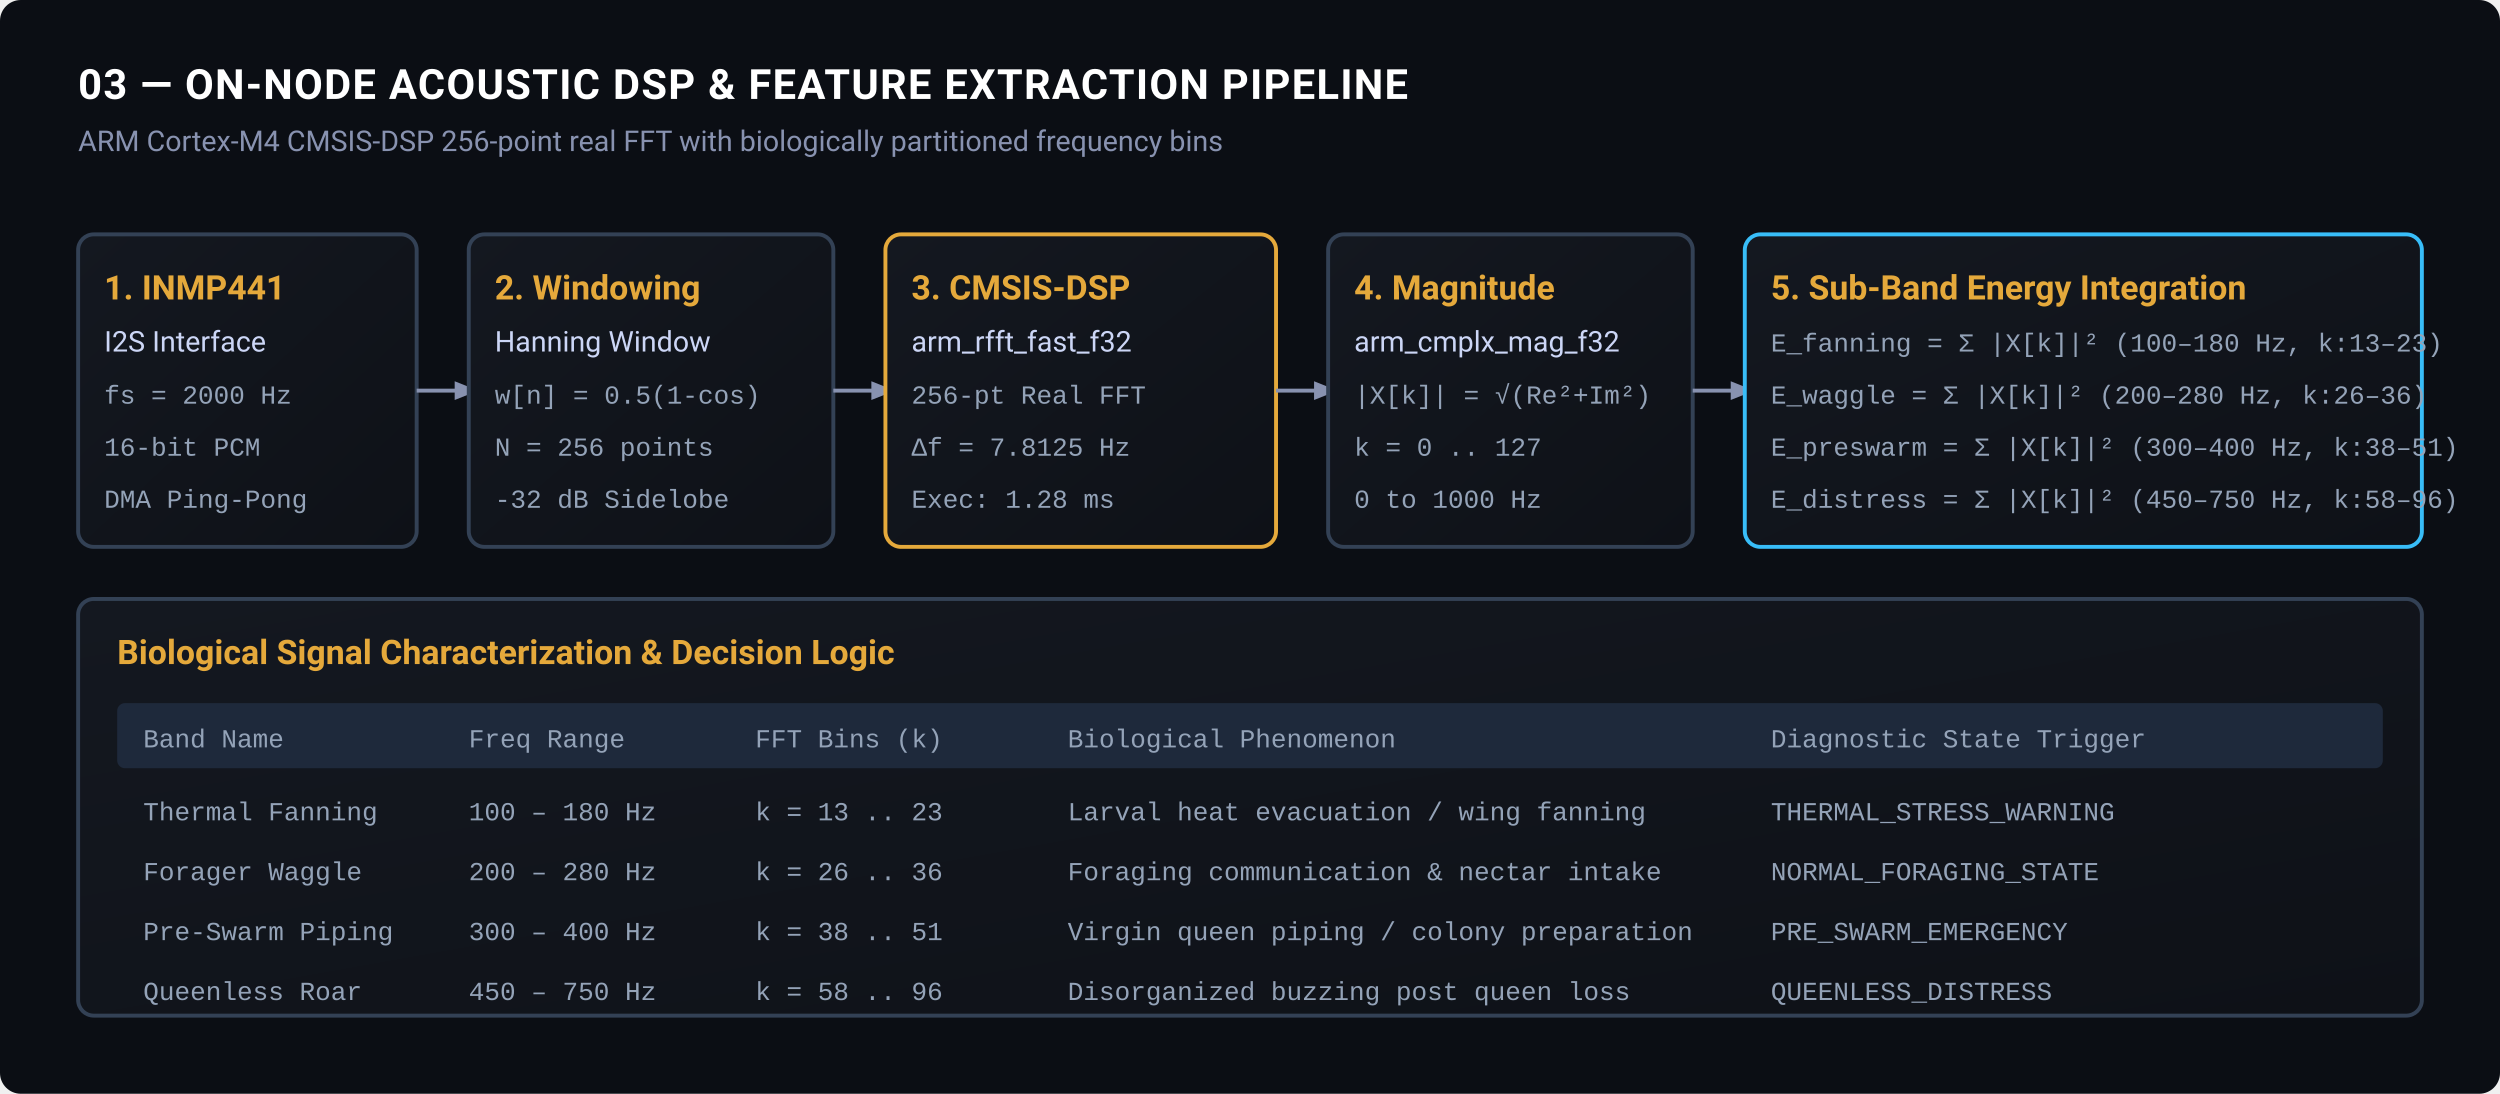
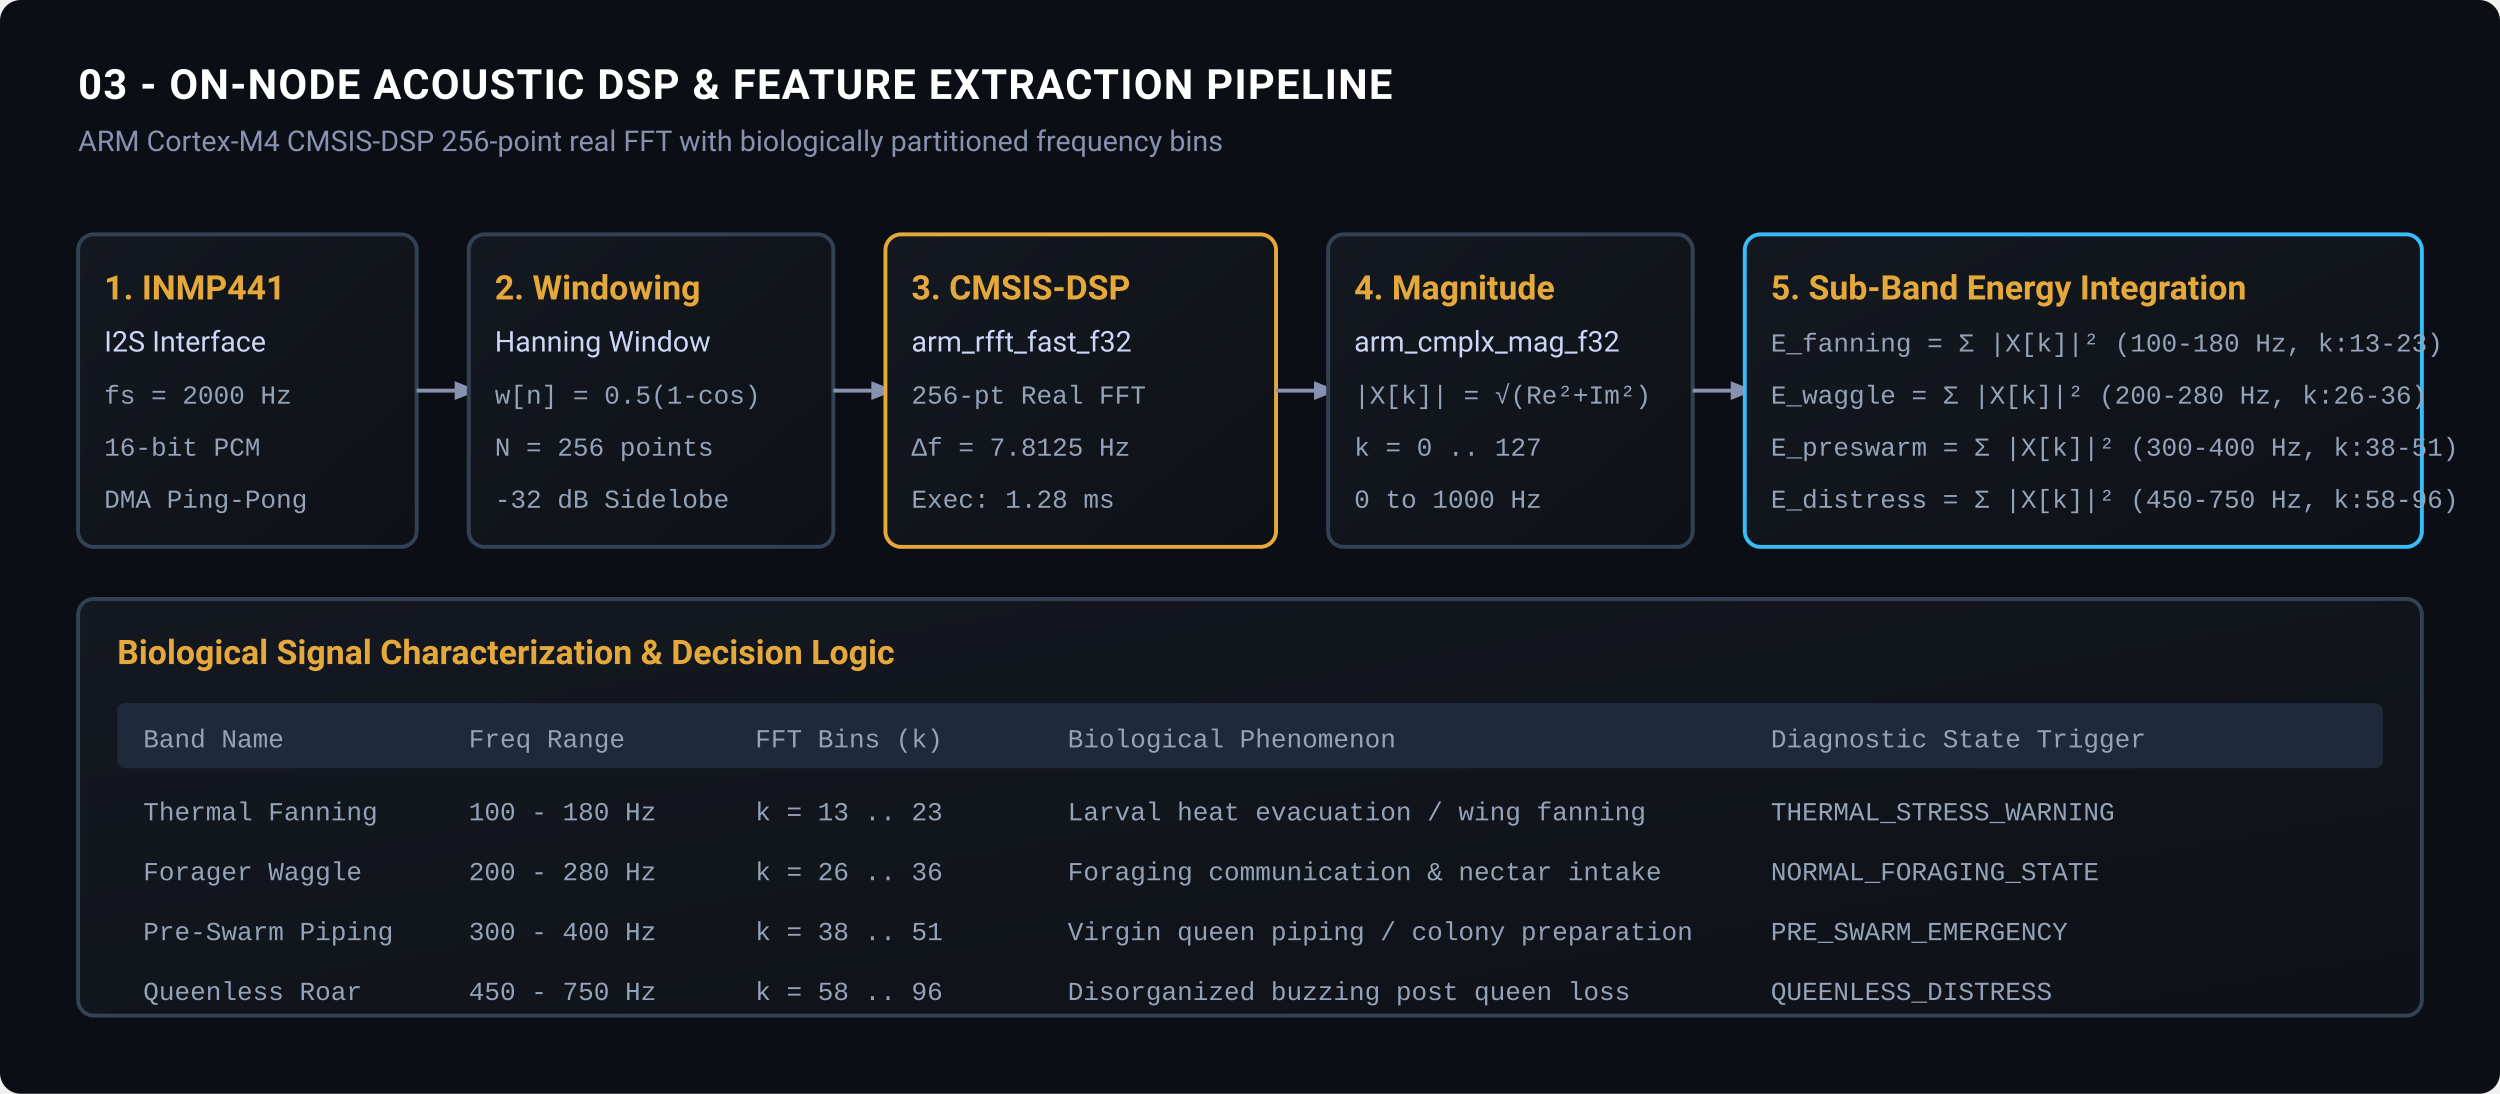
<svg xmlns="http://www.w3.org/2000/svg" viewBox="0 0 960 420" width="960" height="420">
  <defs>
    <linearGradient id="panelGrad" x1="0%" y1="0%" x2="100%" y2="100%">
      <stop offset="0%" stop-color="#141820" />
      <stop offset="100%" stop-color="#0e1117" />
    </linearGradient>
    <linearGradient id="accentGrad" x1="0%" y1="0%" x2="100%" y2="0%">
      <stop offset="0%" stop-color="#e5a93b" />
      <stop offset="100%" stop-color="#f5c25d" />
    </linearGradient>
    <linearGradient id="blueGrad" x1="0%" y1="0%" x2="100%" y2="0%">
      <stop offset="0%" stop-color="#2a3b5c" />
      <stop offset="100%" stop-color="#1b253b" />
    </linearGradient>
    <marker id="arrow" viewBox="0 0 10 10" refX="6" refY="5" markerWidth="6" markerHeight="6" orient="auto-start-reverse">
      <path d="M 0 1 L 10 5 L 0 9 z" fill="#8892b0" />
    </marker>
    <marker id="arrowGold" viewBox="0 0 10 10" refX="6" refY="5" markerWidth="6" markerHeight="6" orient="auto-start-reverse">
      <path d="M 0 1 L 10 5 L 0 9 z" fill="#e5a93b" />
    </marker>
  </defs>
  <style>
        .title { font-family: -apple-system, BlinkMacSystemFont, "Segoe UI", Roboto, Helvetica, Arial, sans-serif; font-weight: 700; font-size: 16px; fill: #ffffff; letter-spacing: 0.5px; }
        .subtitle { font-family: -apple-system, BlinkMacSystemFont, "Segoe UI", Roboto, Helvetica, Arial, sans-serif; font-size: 11px; fill: #8892b0; }
        .box-title { font-family: -apple-system, BlinkMacSystemFont, "Segoe UI", Roboto, Helvetica, Arial, sans-serif; font-weight: 600; font-size: 13px; fill: #e5a93b; }
        .box-body { font-family: -apple-system, BlinkMacSystemFont, "Segoe UI", Roboto, Helvetica, Arial, sans-serif; font-size: 11px; fill: #ccd6f6; line-height: 1.4; }
        .mono { font-family: "SF Mono", Menlo, Consolas, Monaco, "Liberation Mono", monospace; font-size: 10px; fill: #94a3b8; }
        .tag { font-family: -apple-system, BlinkMacSystemFont, "Segoe UI", Roboto, Helvetica, Arial, sans-serif; font-weight: 600; font-size: 9px; fill: #0f172a; }
    </style>
  <rect width="960" height="420" fill="#0b0e14" rx="8" />
-   <text x="30" y="38" class="title">03 — ON-NODE ACOUSTIC DSP &amp; FEATURE EXTRACTION PIPELINE</text>
+   <text x="30" y="38" class="title">03 - ON-NODE ACOUSTIC DSP &amp; FEATURE EXTRACTION PIPELINE</text>
  <text x="30" y="58" class="subtitle">ARM Cortex-M4 CMSIS-DSP 256-point real FFT with biologically partitioned frequency bins</text>
  <rect x="30" y="90" width="130" height="120" fill="url(#panelGrad)" stroke="#334155" stroke-width="1.5" rx="6" />
  <text x="40" y="115" class="box-title">1. INMP441</text>
  <text x="40" y="135" class="box-body">I2S Interface</text>
  <text x="40" y="155" class="mono">fs = 2000 Hz</text>
  <text x="40" y="175" class="mono">16-bit PCM</text>
  <text x="40" y="195" class="mono">DMA Ping-Pong</text>
  <path d="M 160 150 L 180 150" stroke="#8892b0" stroke-width="1.5" marker-end="url(#arrow)" />
  <rect x="180" y="90" width="140" height="120" fill="url(#panelGrad)" stroke="#334155" stroke-width="1.5" rx="6" />
  <text x="190" y="115" class="box-title">2. Windowing</text>
  <text x="190" y="135" class="box-body">Hanning Window</text>
  <text x="190" y="155" class="mono">w[n] = 0.5(1-cos)</text>
  <text x="190" y="175" class="mono">N = 256 points</text>
  <text x="190" y="195" class="mono">-32 dB Sidelobe</text>
  <path d="M 320 150 L 340 150" stroke="#8892b0" stroke-width="1.5" marker-end="url(#arrow)" />
  <rect x="340" y="90" width="150" height="120" fill="url(#panelGrad)" stroke="#e5a93b" stroke-width="1.5" rx="6" />
  <text x="350" y="115" class="box-title">3. CMSIS-DSP</text>
  <text x="350" y="135" class="box-body">arm_rfft_fast_f32</text>
  <text x="350" y="155" class="mono">256-pt Real FFT</text>
  <text x="350" y="175" class="mono">Δf = 7.8125 Hz</text>
  <text x="350" y="195" class="mono" fill="#34d399">Exec: 1.28 ms</text>
  <path d="M 490 150 L 510 150" stroke="#8892b0" stroke-width="1.5" marker-end="url(#arrow)" />
  <rect x="510" y="90" width="140" height="120" fill="url(#panelGrad)" stroke="#334155" stroke-width="1.5" rx="6" />
  <text x="520" y="115" class="box-title">4. Magnitude</text>
  <text x="520" y="135" class="box-body">arm_cmplx_mag_f32</text>
  <text x="520" y="155" class="mono">|X[k]| = √(Re²+Im²)</text>
  <text x="520" y="175" class="mono">k = 0 .. 127</text>
  <text x="520" y="195" class="mono">0 to 1000 Hz</text>
  <path d="M 650 150 L 670 150" stroke="#8892b0" stroke-width="1.5" marker-end="url(#arrow)" />
  <rect x="670" y="90" width="260" height="120" fill="url(#panelGrad)" stroke="#38bdf8" stroke-width="1.5" rx="6" />
  <text x="680" y="115" class="box-title" fill="#38bdf8">5. Sub-Band Energy Integration</text>
-   <text x="680" y="135" class="mono">E_fanning  = Σ |X[k]|² (100–180 Hz, k:13–23)</text>
-   <text x="680" y="155" class="mono">E_waggle   = Σ |X[k]|² (200–280 Hz, k:26–36)</text>
-   <text x="680" y="175" class="mono">E_preswarm = Σ |X[k]|² (300–400 Hz, k:38–51)</text>
-   <text x="680" y="195" class="mono">E_distress = Σ |X[k]|² (450–750 Hz, k:58–96)</text>
+   <text x="680" y="135" class="mono">E_fanning  = Σ |X[k]|² (100-180 Hz, k:13-23)</text>
+   <text x="680" y="155" class="mono">E_waggle   = Σ |X[k]|² (200-280 Hz, k:26-36)</text>
+   <text x="680" y="175" class="mono">E_preswarm = Σ |X[k]|² (300-400 Hz, k:38-51)</text>
+   <text x="680" y="195" class="mono">E_distress = Σ |X[k]|² (450-750 Hz, k:58-96)</text>
  <rect x="30" y="230" width="900" height="160" fill="url(#panelGrad)" stroke="#334155" stroke-width="1.5" rx="6" />
  <text x="45" y="255" class="box-title">Biological Signal Characterization &amp; Decision Logic</text>
  <rect x="45" y="270" width="870" height="25" fill="#1e293b" rx="3" />
  <text x="55" y="287" class="mono" fill="#ffffff">Band Name</text>
  <text x="180" y="287" class="mono" fill="#ffffff">Freq Range</text>
  <text x="290" y="287" class="mono" fill="#ffffff">FFT Bins (k)</text>
  <text x="410" y="287" class="mono" fill="#ffffff">Biological Phenomenon</text>
  <text x="680" y="287" class="mono" fill="#ffffff">Diagnostic State Trigger</text>
  <text x="55" y="315" class="mono" fill="#94a3b8">Thermal Fanning</text>
-   <text x="180" y="315" class="mono" fill="#94a3b8">100 – 180 Hz</text>
+   <text x="180" y="315" class="mono" fill="#94a3b8">100 - 180 Hz</text>
  <text x="290" y="315" class="mono" fill="#94a3b8">k = 13 .. 23</text>
  <text x="410" y="315" class="mono" fill="#cbd5e1">Larval heat evacuation / wing fanning</text>
  <text x="680" y="315" class="mono" fill="#f59e0b">THERMAL_STRESS_WARNING</text>
  <text x="55" y="338" class="mono" fill="#94a3b8">Forager Waggle</text>
-   <text x="180" y="338" class="mono" fill="#94a3b8">200 – 280 Hz</text>
+   <text x="180" y="338" class="mono" fill="#94a3b8">200 - 280 Hz</text>
  <text x="290" y="338" class="mono" fill="#94a3b8">k = 26 .. 36</text>
  <text x="410" y="338" class="mono" fill="#cbd5e1">Foraging communication &amp; nectar intake</text>
  <text x="680" y="338" class="mono" fill="#34d399">NORMAL_FORAGING_STATE</text>
  <text x="55" y="361" class="mono" fill="#94a3b8">Pre-Swarm Piping</text>
-   <text x="180" y="361" class="mono" fill="#94a3b8">300 – 400 Hz</text>
+   <text x="180" y="361" class="mono" fill="#94a3b8">300 - 400 Hz</text>
  <text x="290" y="361" class="mono" fill="#94a3b8">k = 38 .. 51</text>
  <text x="410" y="361" class="mono" fill="#cbd5e1">Virgin queen piping / colony preparation</text>
  <text x="680" y="361" class="mono" fill="#ef4444">PRE_SWARM_EMERGENCY</text>
  <text x="55" y="384" class="mono" fill="#94a3b8">Queenless Roar</text>
-   <text x="180" y="384" class="mono" fill="#94a3b8">450 – 750 Hz</text>
+   <text x="180" y="384" class="mono" fill="#94a3b8">450 - 750 Hz</text>
  <text x="290" y="384" class="mono" fill="#94a3b8">k = 58 .. 96</text>
  <text x="410" y="384" class="mono" fill="#cbd5e1">Disorganized buzzing post queen loss</text>
  <text x="680" y="384" class="mono" fill="#f43f5e">QUEENLESS_DISTRESS</text>
</svg>
